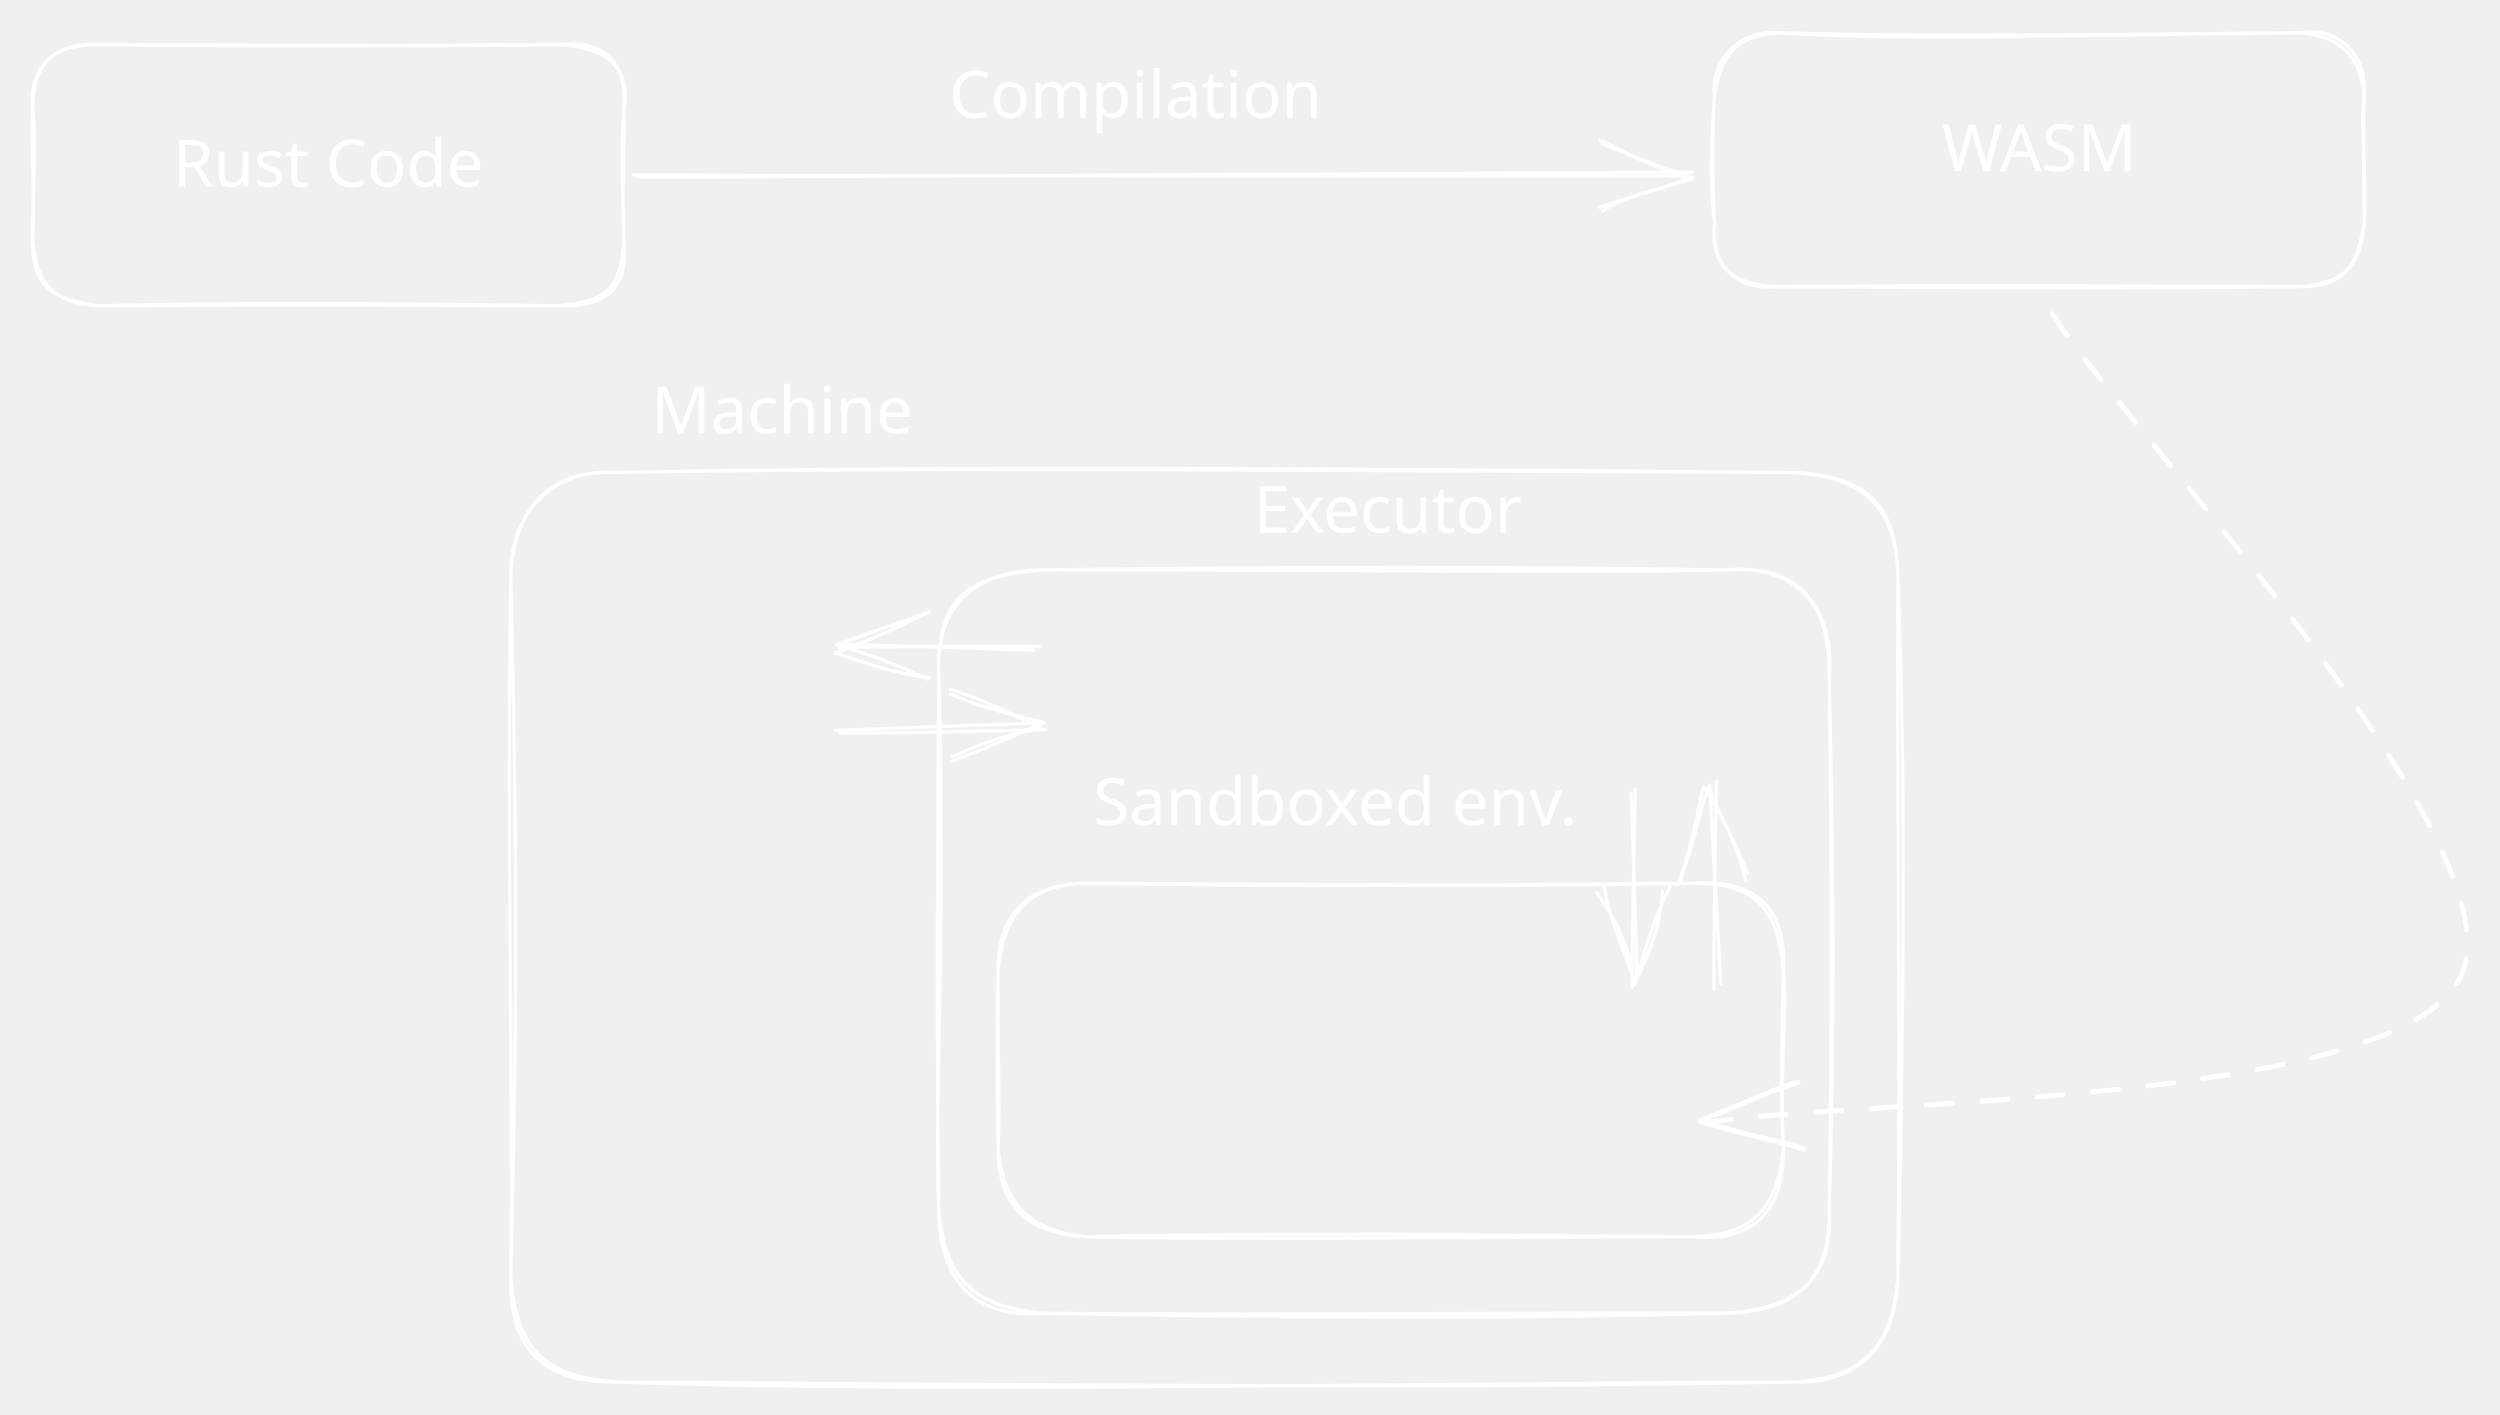
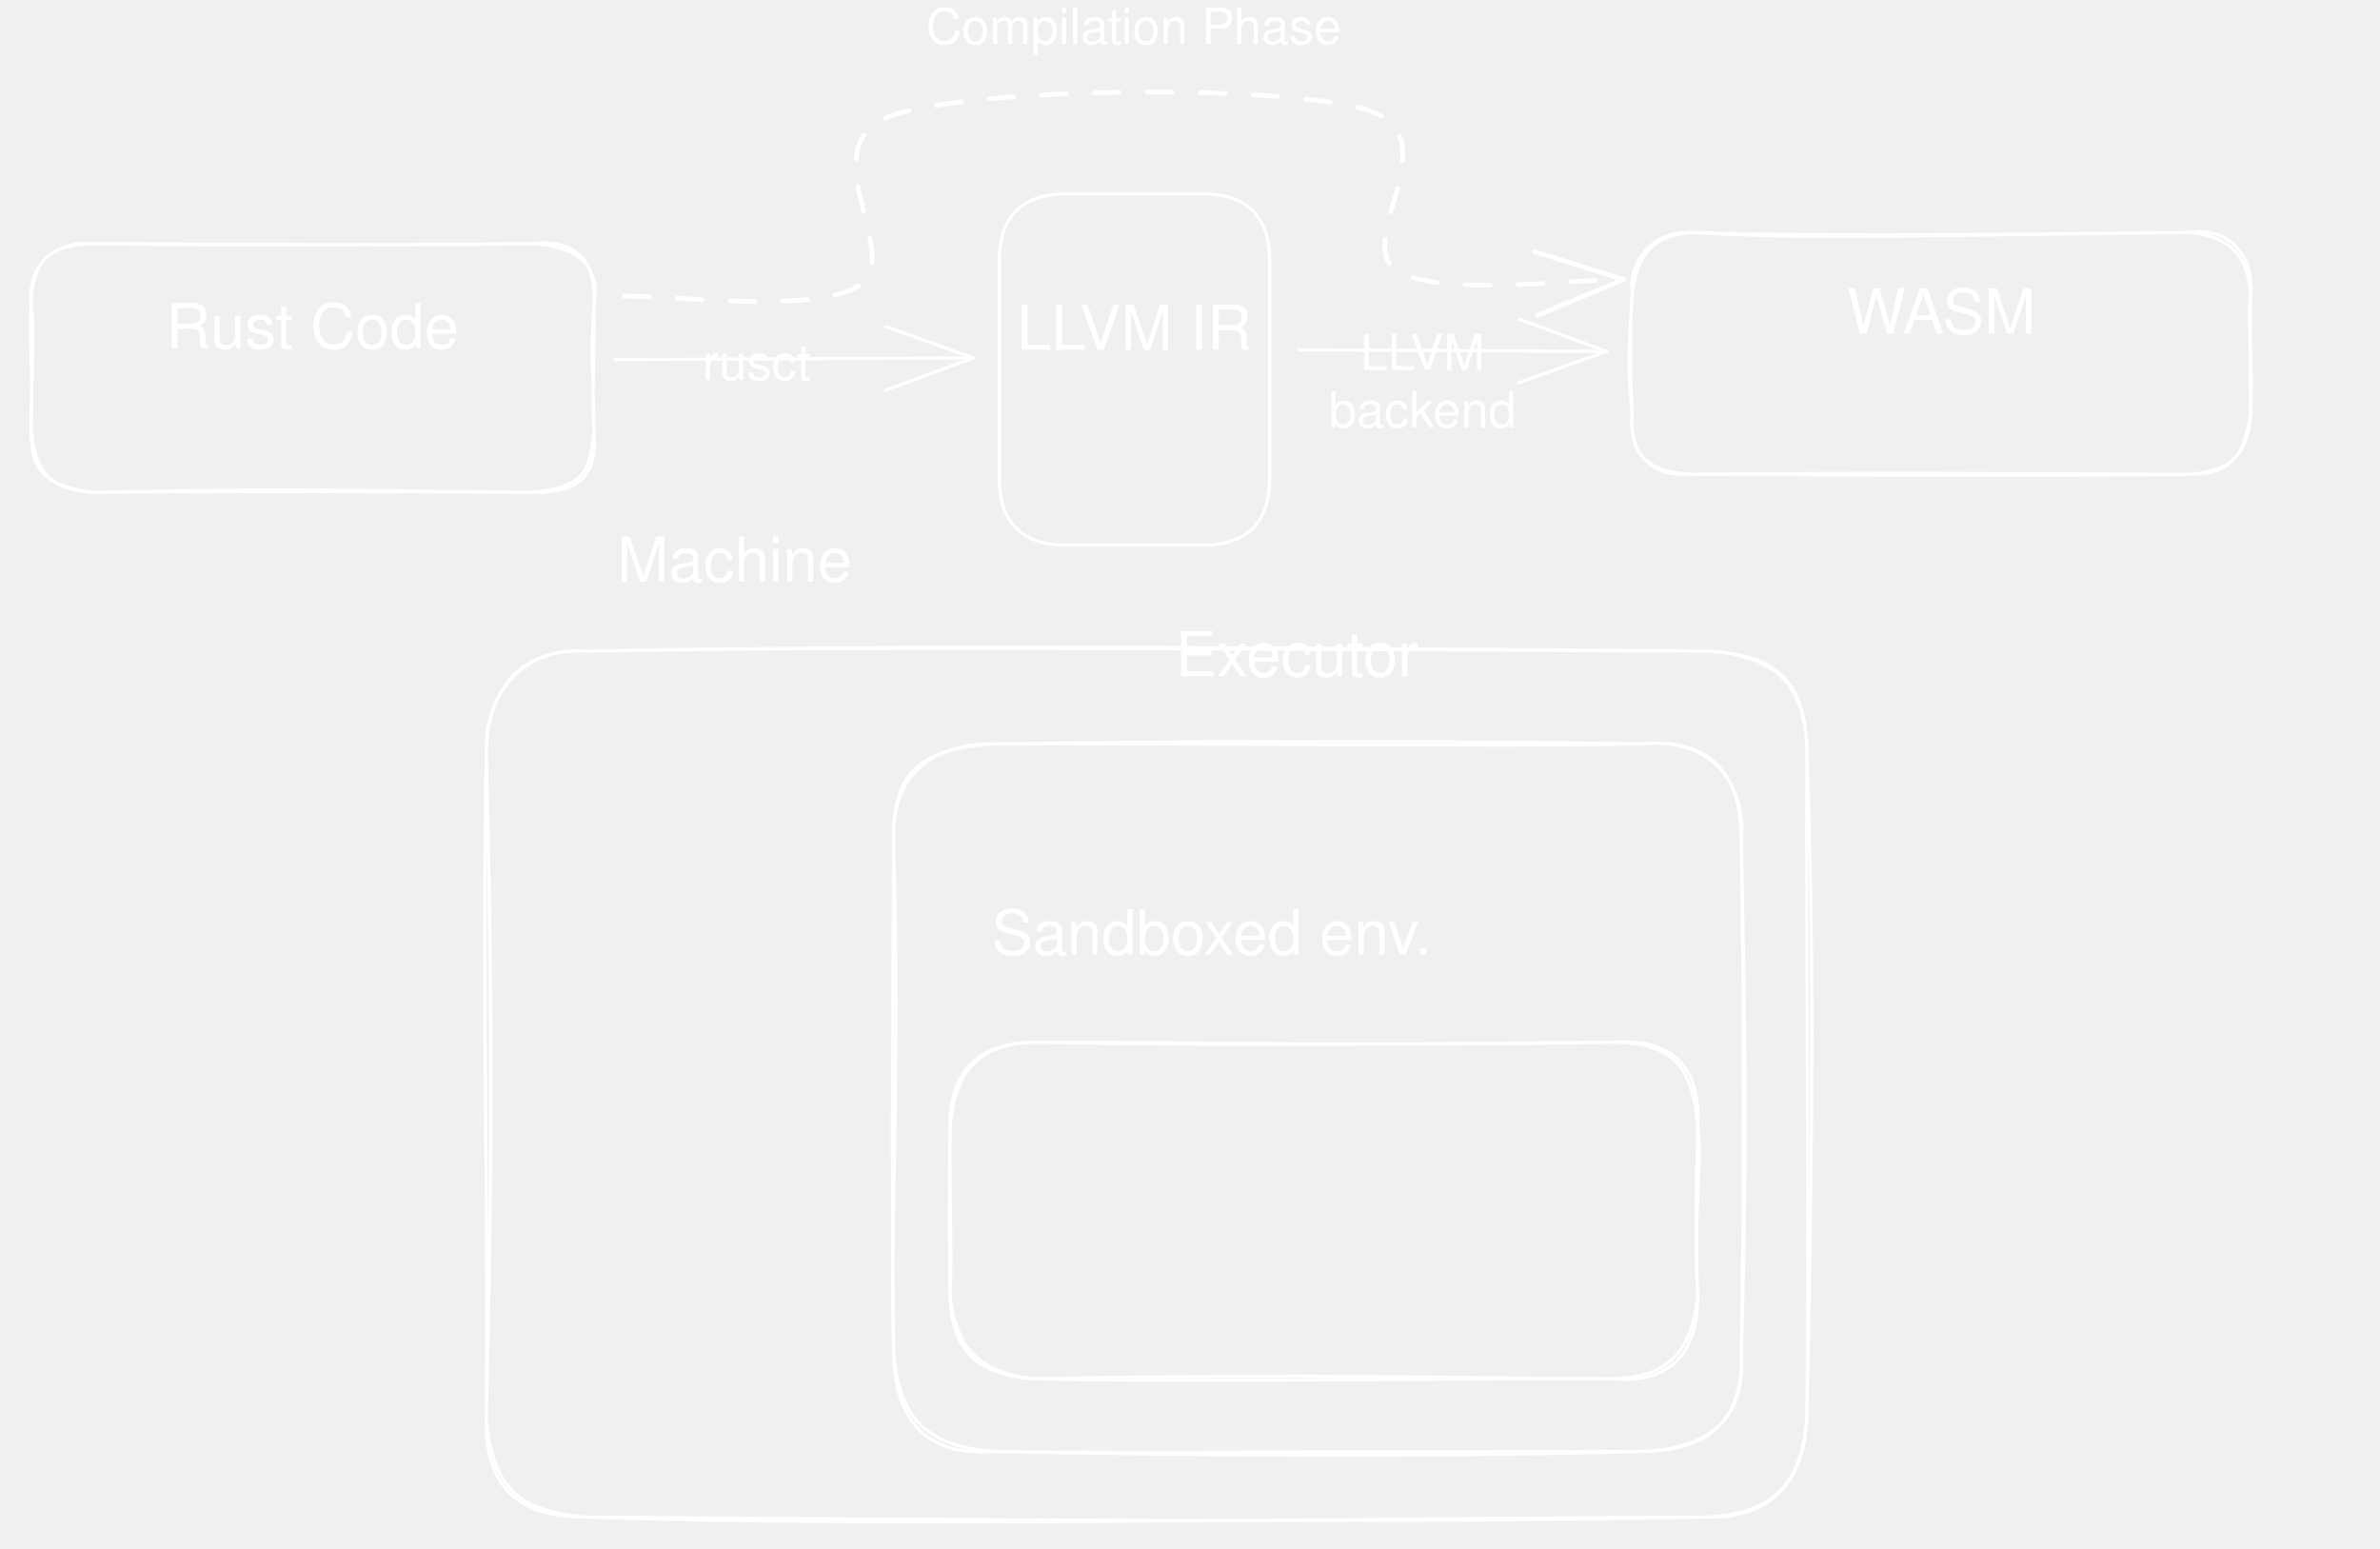
- <svg xmlns="http://www.w3.org/2000/svg" version="1.1" viewBox="0 0 765.492 433.156" width="765.492" height="433.156">
+ <svg xmlns="http://www.w3.org/2000/svg" version="1.1" viewBox="0 0 765.492 497.895" width="765.492" height="497.895">
  <defs>
    <style class="style-fonts">
      @font-face {
        font-family: "Virgil";
        src: url("https://excalidraw.com/Virgil.woff2");
      }
      @font-face {
        font-family: "Cascadia";
        src: url("https://excalidraw.com/Cascadia.woff2");
      }
    </style>
  </defs>
-   <g stroke-linecap="round" transform="translate(10 13.61897) rotate(0 90.5 40)">
+   <g stroke-linecap="round" transform="translate(10 78.35718) rotate(0 90.5 40)">
    <path d="M20 0 M20 0 C60.36 0.62, 104.75 0.47, 161 0 M20 0 C75.91 0.16, 130.25 0.7, 161 0 M161 0 C176.11 -1.63, 182.01 6.38, 181 20 M161 0 C176.31 0.88, 183.24 7.34, 181 20 M181 20 C179.97 33.69, 180.91 46.69, 181 60 M181 20 C181.38 30.39, 180.39 41.92, 181 60 M181 60 C182.55 75.01, 175.71 80.34, 161 80 M181 60 C180.03 74.39, 176.54 78.6, 161 80 M161 80 C123.59 79.88, 89.22 79.47, 20 80 M161 80 C116.18 79.4, 70.75 78.78, 20 80 M20 80 C6.2 79.03, 1.36 73.49, 0 60 M20 80 C5.11 77.89, -0.17 73.59, 0 60 M0 60 C-0.2 46.01, 1.37 29.69, 0 20 M0 60 C0.75 45.26, -0.69 28.97, 0 20 M0 20 C0.16 5.17, 6.44 0.14, 20 0 M0 20 C-1.37 7.7, 6.31 -0.87, 20 0" stroke="#ffffff" stroke-width="1" fill="none" />
  </g>
-   <g transform="translate(47.775 41.61897) rotate(0 52.725 12)">
-     <text x="52.725" y="0" font-family="Cascadia, Segoe UI Emoji" font-size="20px" fill="#ffffff" text-anchor="middle" style="white-space: pre;" direction="ltr" dominant-baseline="text-before-edge">Rust Code</text>
+   <g transform="translate(53.4 106.8572) rotate(0 47.1 11.5)">
+     <text x="47.1" y="0" font-family="Helvetica, Segoe UI Emoji" font-size="20px" fill="#ffffff" text-anchor="middle" style="white-space: pre;" direction="ltr" dominant-baseline="text-before-edge">Rust Code</text>
  </g>
-   <g stroke-linecap="round" transform="translate(524.9798 10) rotate(0 99.45705 38.90526)">
+   <g stroke-linecap="round" transform="translate(524.9798 74.73821) rotate(0 99.45705 38.90526)">
    <path d="M19.45 0 M19.45 0 C53.43 2.28, 90.58 1.06, 179.46 0 M19.45 0 C56.58 1.16, 96.25 0.93, 179.46 0 M179.46 0 C190.6 -1.81, 200.1 6.39, 198.91 19.45 M179.46 0 C191.88 1.27, 197.88 7.35, 198.91 19.45 M198.91 19.45 C197.62 29.46, 199.75 38.04, 198.91 58.36 M198.91 19.45 C198.89 32.21, 198.58 42.76, 198.91 58.36 M198.91 58.36 C197.92 69.99, 194.13 76.62, 179.46 77.81 M198.91 58.36 C196.8 71.28, 193.32 77.65, 179.46 77.81 M179.46 77.81 C124.2 77.56, 71.15 77.23, 19.45 77.81 M179.46 77.81 C141.13 78.22, 105.5 78.24, 19.45 77.81 M19.45 77.81 C5.49 77.1, -1.2 72.1, 0 58.36 M19.45 77.81 C6.82 79, -1.35 71.45, 0 58.36 M0 58.36 C-0.92 48.77, -1.69 43.51, 0 19.45 M0 58.36 C-0.8 43.65, -0.65 27.58, 0 19.45 M0 19.45 C1.96 6.54, 6.58 1.2, 19.45 0 M0 19.45 C-1.31 8.38, 7.68 -0.86, 19.45 0" stroke="#ffffff" stroke-width="1" fill="none" />
  </g>
-   <g transform="translate(601.0035 36.90526) rotate(0 23.43333 12)">
-     <text x="23.433" y="0" font-family="Cascadia, Segoe UI Emoji" font-size="20px" fill="#ffffff" text-anchor="middle" style="white-space: pre;" direction="ltr" dominant-baseline="text-before-edge">WASM</text>
+   <g transform="translate(594.0535 102.1435) rotate(0 30.38333 11.5)">
+     <text x="30.383" y="0" font-family="Helvetica, Segoe UI Emoji" font-size="20px" fill="#ffffff" text-anchor="middle" style="white-space: pre;" direction="ltr" dominant-baseline="text-before-edge">WASM</text>
+   </g>
+   <g stroke-linecap="round" transform="translate(156.4037 209.4148) rotate(0 212.3701 139.2399)">
+     <path d="M32 0 M32 0 C127.25 -1.71, 220.44 -0.68, 392.74 0 M32 0 C115.11 -1.59, 197.09 -1.73, 392.74 0 M392.74 0 C415 1.02, 424.41 9.74, 424.74 32 M392.74 0 C414.39 1.3, 424.37 10.67, 424.74 32 M424.74 32 C426.27 76.59, 427.44 121.53, 424.74 246.48 M424.74 32 C424.4 102.71, 425.56 173.06, 424.74 246.48 M424.74 246.48 C422.98 268.94, 412.92 277.42, 392.74 278.48 M424.74 246.48 C424.13 267.24, 412.74 279.15, 392.74 278.48 M392.74 278.48 C255.8 279.17, 118.64 281.64, 32 278.48 M392.74 278.48 C308.91 280.09, 224.5 279.94, 32 278.48 M32 278.48 C11.06 276.63, 1.97 269.72, 0 246.48 M32 278.48 C9.51 278.65, -0.58 267.94, 0 246.48 M0 246.48 C0.81 184.21, -1.35 120.2, 0 32 M0 246.48 C1.21 192.41, 2.6 136.5, 0 32 M0 32 C0.78 11.47, 11.52 -0.98, 32 0 M0 32 C-0.47 12.91, 12.72 -1.43, 32 0" stroke="#ffffff" stroke-width="1" fill="none" />
+   </g>
+   <g transform="translate(198.4712 181.9178) rotate(0 37.78333 11.5)">
+     <text x="37.783" y="0" font-family="Helvetica, Segoe UI Emoji" font-size="20px" fill="#ffffff" text-anchor="middle" style="white-space: pre;" direction="ltr" dominant-baseline="text-before-edge">Machine</text>
+   </g>
+   <g stroke-linecap="round" transform="translate(287.453 239.2519) rotate(0 136.3147 113.7906)">
+     <path d="M32 0 M32 0 C107.9 -1.08, 180.41 -1.02, 240.63 0 M32 0 C112.23 -0.2, 193.69 1.02, 240.63 0 M240.63 0 C262.23 -1.96, 272.88 9.05, 272.63 32 M240.63 0 C262.92 -2.25, 274.45 12.6, 272.63 32 M272.63 32 C273.84 86.64, 274.48 137.29, 272.63 195.58 M272.63 32 C273.49 88.74, 273.53 143.37, 272.63 195.58 M272.63 195.58 C274.27 218.91, 260.56 226.57, 240.63 227.58 M272.63 195.58 C273.24 216.16, 264.05 227.19, 240.63 227.58 M240.63 227.58 C159.97 227.46, 79.35 228.17, 32 227.58 M240.63 227.58 C167.58 229.51, 96.65 228.82, 32 227.58 M32 227.58 C11.84 225.8, 1.63 218.06, 0 195.58 M32 227.58 C10.33 229.25, 0.09 217.13, 0 195.58 M0 195.58 C-1.38 157.77, 2.16 114.99, 0 32 M0 195.58 C-0.84 134.27, -0.25 73.99, 0 32 M0 32 C-1.26 11.1, 11.3 -0.09, 32 0 M0 32 C-0.5 8.67, 8.37 1.73, 32 0" stroke="#ffffff" stroke-width="1" fill="none" />
+   </g>
+   <g transform="translate(378.0711 212.34) rotate(0 39.075 11.5)">
+     <text x="39.075" y="0" font-family="Helvetica, Segoe UI Emoji" font-size="20px" fill="#ffffff" text-anchor="middle" style="white-space: pre;" direction="ltr" dominant-baseline="text-before-edge">Executor</text>
+   </g>
+   <g stroke-linecap="round" transform="translate(305.5893 335.1987) rotate(0 120.226 54.11634)">
+     <path d="M27.06 0 M27.06 0 C82.16 -0.04, 134.01 1.34, 213.39 0 M27.06 0 C93.13 1.27, 159.47 0.41, 213.39 0 M213.39 0 C232.57 0.1, 238.92 8.17, 240.45 27.06 M213.39 0 C233.49 -1.4, 241.59 9.16, 240.45 27.06 M240.45 27.06 C242.01 39.02, 239.22 51.83, 240.45 81.17 M240.45 27.06 C240.11 45.83, 239.46 63.14, 240.45 81.17 M240.45 81.17 C238.6 100.53, 230.09 107.61, 213.39 108.23 M240.45 81.17 C240.79 100.99, 230.56 109.83, 213.39 108.23 M213.39 108.23 C167.24 108.19, 117.3 106.46, 27.06 108.23 M213.39 108.23 C143.99 108.11, 76.74 109.41, 27.06 108.23 M27.06 108.23 C8.11 107.12, 0.2 98.29, 0 81.17 M27.06 108.23 C9.44 106.36, 1.79 98.4, 0 81.17 M0 81.17 C0.73 66.28, -0.26 50.37, 0 27.06 M0 81.17 C-0.15 68.61, -0.46 55.9, 0 27.06 M0 27.06 C1.44 10.2, 8.56 0.43, 27.06 0 M0 27.06 C-0.16 7.6, 10.95 0.2, 27.06 0" stroke="#ffffff" stroke-width="1" fill="none" />
+   </g>
+   <g transform="translate(318.9027 301.8513) rotate(0 70.825 11.5)">
+     <text x="141.65" y="0" font-family="Helvetica, Segoe UI Emoji" font-size="20px" fill="#ffffff" text-anchor="end" style="white-space: pre;" direction="ltr" dominant-baseline="text-before-edge">Sandboxed env.</text>
  </g>
  <g stroke-linecap="round">
-     <g transform="translate(195.0164 53.29307) rotate(0 161.0297 0.1408947)">
-       <path d="M0.22 0.87 C54.05 0.97, 269.47 -0.33, 323.19 -0.59 M-1.13 0.28 C52.56 0.64, 268.59 0.64, 322.37 0.63" stroke="#ffffff" stroke-width="1" fill="none" />
+     <g transform="translate(627.8464 158.6717) rotate(0 10.62208 125.0813)">
+       <path d="M0.57 1.11 C21.71 35.01, 143.7 162.14, 125.87 203.46 C108.04 244.79, -67.77 241.53, -106.4 249.05" stroke="transparent" stroke-width="1.5" fill="none" stroke-dasharray="8 9" />
    </g>
-     <g transform="translate(195.0164 53.29307) rotate(0 161.0297 0.1408947)">
-       <path d="M295.63 11.3 C302.14 6.91, 310.78 5.17, 322.66 1.66 M294.89 10.21 C300.66 7.87, 307.08 6.74, 323.24 1.06" stroke="#ffffff" stroke-width="1" fill="none" />
+     <g transform="translate(627.8464 158.6717) rotate(0 10.62208 125.0813)">
+       <path d="M-77.31 236.45 C-84.34 238.33, -91.34 241.92, -107.46 248.32" stroke="transparent" stroke-width="1.5" fill="none" />
    </g>
-     <g transform="translate(195.0164 53.29307) rotate(0 161.0297 0.1408947)">
-       <path d="M295.63 -9.22 C301.93 -7.17, 310.58 -2.46, 322.66 1.66 M294.9 -10.31 C300.67 -7.7, 307.09 -3.87, 323.24 1.06" stroke="#ffffff" stroke-width="1" fill="none" />
-     </g>
-   </g>
-   <mask />
-   <g transform="translate(283.2706 20.53075) rotate(0 64.44167 12)">
-     <text x="64.442" y="0" font-family="Cascadia, Segoe UI Emoji" font-size="20px" fill="#ffffff" text-anchor="middle" style="white-space: pre;" direction="ltr" dominant-baseline="text-before-edge">Compilation</text>
-   </g>
-   <g stroke-linecap="round" transform="translate(156.4037 144.6765) rotate(0 212.3701 139.2399)">
-     <path d="M32 0 M32 0 C127.25 -1.71, 220.44 -0.68, 392.74 0 M32 0 C115.11 -1.59, 197.09 -1.73, 392.74 0 M392.74 0 C415 1.02, 424.41 9.74, 424.74 32 M392.74 0 C414.39 1.3, 424.37 10.67, 424.74 32 M424.74 32 C426.27 76.59, 427.44 121.53, 424.74 246.48 M424.74 32 C424.4 102.71, 425.56 173.06, 424.74 246.48 M424.74 246.48 C422.98 268.94, 412.92 277.42, 392.74 278.48 M424.74 246.48 C424.13 267.24, 412.74 279.15, 392.74 278.48 M392.74 278.48 C255.8 279.17, 118.64 281.64, 32 278.48 M392.74 278.48 C308.91 280.09, 224.5 279.94, 32 278.48 M32 278.48 C11.06 276.63, 1.97 269.72, 0 246.48 M32 278.48 C9.51 278.65, -0.58 267.94, 0 246.48 M0 246.48 C0.81 184.21, -1.35 120.2, 0 32 M0 246.48 C1.21 192.41, 2.6 136.5, 0 32 M0 32 C0.78 11.47, 11.52 -0.98, 32 0 M0 32 C-0.47 12.91, 12.72 -1.43, 32 0" stroke="#ffffff" stroke-width="1" fill="none" />
-   </g>
-   <g transform="translate(198.4712 117.1796) rotate(0 41.00834 12)">
-     <text x="41.008" y="0" font-family="Cascadia, Segoe UI Emoji" font-size="20px" fill="#ffffff" text-anchor="middle" style="white-space: pre;" direction="ltr" dominant-baseline="text-before-edge">Machine</text>
-   </g>
-   <g stroke-linecap="round" transform="translate(287.453 174.5137) rotate(0 136.3147 113.7906)">
-     <path d="M32 0 M32 0 C107.9 -1.08, 180.41 -1.02, 240.63 0 M32 0 C112.23 -0.2, 193.69 1.02, 240.63 0 M240.63 0 C262.23 -1.96, 272.88 9.05, 272.63 32 M240.63 0 C262.92 -2.25, 274.45 12.6, 272.63 32 M272.63 32 C273.84 86.64, 274.48 137.29, 272.63 195.58 M272.63 32 C273.49 88.74, 273.53 143.37, 272.63 195.58 M272.63 195.58 C274.27 218.91, 260.56 226.57, 240.63 227.58 M272.63 195.58 C273.24 216.16, 264.05 227.19, 240.63 227.58 M240.63 227.58 C159.97 227.46, 79.35 228.17, 32 227.58 M240.63 227.58 C167.58 229.51, 96.65 228.82, 32 227.58 M32 227.58 C11.84 225.8, 1.63 218.06, 0 195.58 M32 227.58 C10.33 229.25, 0.09 217.13, 0 195.58 M0 195.58 C-1.38 157.77, 2.16 114.99, 0 32 M0 195.58 C-0.84 134.27, -0.25 73.99, 0 32 M0 32 C-1.26 11.1, 11.3 -0.09, 32 0 M0 32 C-0.5 8.67, 8.37 1.73, 32 0" stroke="#ffffff" stroke-width="1" fill="none" />
-   </g>
-   <g transform="translate(378.0711 147.6018) rotate(0 46.86666 12)">
-     <text x="46.867" y="0" font-family="Cascadia, Segoe UI Emoji" font-size="20px" fill="#ffffff" text-anchor="middle" style="white-space: pre;" direction="ltr" dominant-baseline="text-before-edge">Executor</text>
-   </g>
-   <g stroke-linecap="round" transform="translate(305.5893 270.4605) rotate(0 120.226 54.11634)">
-     <path d="M27.06 0 M27.06 0 C82.16 -0.04, 134.01 1.34, 213.39 0 M27.06 0 C93.13 1.27, 159.47 0.41, 213.39 0 M213.39 0 C232.57 0.1, 238.92 8.17, 240.45 27.06 M213.39 0 C233.49 -1.4, 241.59 9.16, 240.45 27.06 M240.45 27.06 C242.01 39.02, 239.22 51.83, 240.45 81.17 M240.45 27.06 C240.11 45.83, 239.46 63.14, 240.45 81.17 M240.45 81.17 C238.6 100.53, 230.09 107.61, 213.39 108.23 M240.45 81.17 C240.79 100.99, 230.56 109.83, 213.39 108.23 M213.39 108.23 C167.24 108.19, 117.3 106.46, 27.06 108.23 M213.39 108.23 C143.99 108.11, 76.74 109.41, 27.06 108.23 M27.06 108.23 C8.11 107.12, 0.2 98.29, 0 81.17 M27.06 108.23 C9.44 106.36, 1.79 98.4, 0 81.17 M0 81.17 C0.73 66.28, -0.26 50.37, 0 27.06 M0 81.17 C-0.15 68.61, -0.46 55.9, 0 27.06 M0 27.06 C1.44 10.2, 8.56 0.43, 27.06 0 M0 27.06 C-0.16 7.6, 10.95 0.2, 27.06 0" stroke="#ffffff" stroke-width="1" fill="none" />
-   </g>
-   <g transform="translate(318.9027 237.1131) rotate(0 82.01667 12)">
-     <text x="164.033" y="0" font-family="Cascadia, Segoe UI Emoji" font-size="20px" fill="#ffffff" text-anchor="end" style="white-space: pre;" direction="ltr" dominant-baseline="text-before-edge">Sandboxed env.</text>
-   </g>
-   <g stroke-linecap="round">
-     <g transform="translate(627.8464 94.94802) rotate(0 10.62208 125.0813)">
-       <path d="M0.57 1.11 C21.71 35.01, 143.7 162.14, 125.87 203.46 C108.04 244.79, -67.77 241.53, -106.4 249.05" stroke="#ffffff" stroke-width="1.5" fill="none" stroke-dasharray="8 9" />
-     </g>
-     <g transform="translate(627.8464 94.94802) rotate(0 10.62208 125.0813)">
-       <path d="M-77.31 236.45 C-84.34 238.33, -91.34 241.92, -107.46 248.32" stroke="#ffffff" stroke-width="1.5" fill="none" />
-     </g>
-     <g transform="translate(627.8464 94.94802) rotate(0 10.62208 125.0813)">
-       <path d="M-75.6 256.9 C-83.02 254.32, -90.39 253.46, -107.46 248.32" stroke="#ffffff" stroke-width="1.5" fill="none" />
+     <g transform="translate(627.8464 158.6717) rotate(0 10.62208 125.0813)">
+       <path d="M-75.6 256.9 C-83.02 254.32, -90.39 253.46, -107.46 248.32" stroke="transparent" stroke-width="1.5" fill="none" />
    </g>
  </g>
  <mask />
  <g stroke-linecap="round">
-     <g transform="translate(317.2901 199.0854) rotate(0 -29.70145 -0.8812125)">
-       <path d="M-0.77 0 C-10.85 -0.35, -49.82 -1.62, -59.34 -1.76 M1.02 -1.05 C-9.33 -1.33, -50.58 -1.07, -60.43 -0.84" stroke="#ffffff" stroke-width="1" fill="none" />
+     <g transform="translate(317.2901 263.8236) rotate(0 -29.70145 -0.8812125)">
+       <path d="M-0.77 0 C-10.85 -0.35, -49.82 -1.62, -59.34 -1.76 M1.02 -1.05 C-9.33 -1.33, -50.58 -1.07, -60.43 -0.84" stroke="transparent" stroke-width="1" fill="none" />
    </g>
-     <g transform="translate(317.2901 199.0854) rotate(0 -29.70145 -0.8812125)">
-       <path d="M-32.8 -11.72 C-45.59 -5.4, -54.94 -1.48, -61.61 0.88 M-33.63 -11.36 C-40.01 -9.32, -45.54 -7.03, -61.05 -1.76" stroke="#ffffff" stroke-width="1" fill="none" />
+     <g transform="translate(317.2901 263.8236) rotate(0 -29.70145 -0.8812125)">
+       <path d="M-32.8 -11.72 C-45.59 -5.4, -54.94 -1.48, -61.61 0.88 M-33.63 -11.36 C-40.01 -9.32, -45.54 -7.03, -61.05 -1.76" stroke="transparent" stroke-width="1" fill="none" />
    </g>
-     <g transform="translate(317.2901 199.0854) rotate(0 -29.70145 -0.8812125)">
-       <path d="M-32.54 8.48 C-45.49 6.86, -54.94 2.83, -61.61 0.88 M-33.37 8.85 C-39.81 5.88, -45.4 3.16, -61.05 -1.76" stroke="#ffffff" stroke-width="1" fill="none" />
+     <g transform="translate(317.2901 263.8236) rotate(0 -29.70145 -0.8812125)">
+       <path d="M-32.54 8.48 C-45.49 6.86, -54.94 2.83, -61.61 0.88 M-33.37 8.85 C-39.81 5.88, -45.4 3.16, -61.05 -1.76" stroke="transparent" stroke-width="1" fill="none" />
    </g>
  </g>
  <mask />
  <g stroke-linecap="round">
-     <g transform="translate(530.0762 272.622) rotate(270.5278 -29.81304 -0.7042276)">
-       <path d="M0.49 -0.48 C-9.53 -0.81, -50.23 -1.01, -60.11 -0.97 M-0.72 -1.77 C-10.37 -1.42, -48.16 0.47, -57.94 0.36" stroke="#ffffff" stroke-width="1" fill="none" />
+     <g transform="translate(530.0762 337.3602) rotate(270.5278 -29.81304 -0.7042276)">
+       <path d="M0.49 -0.48 C-9.53 -0.81, -50.23 -1.01, -60.11 -0.97 M-0.72 -1.77 C-10.37 -1.42, -48.16 0.47, -57.94 0.36" stroke="transparent" stroke-width="1" fill="none" />
    </g>
-     <g transform="translate(530.0762 272.622) rotate(270.5278 -29.81304 -0.7042276)">
-       <path d="M-31.22 -12.1 C-39.25 -6.57, -46.32 -2.07, -59.36 -0.31 M-29.56 -9.69 C-36 -8.95, -40.61 -6.75, -58.63 -0.07" stroke="#ffffff" stroke-width="1" fill="none" />
+     <g transform="translate(530.0762 337.3602) rotate(270.5278 -29.81304 -0.7042276)">
+       <path d="M-31.22 -12.1 C-39.25 -6.57, -46.32 -2.07, -59.36 -0.31 M-29.56 -9.69 C-36 -8.95, -40.61 -6.75, -58.63 -0.07" stroke="transparent" stroke-width="1" fill="none" />
    </g>
-     <g transform="translate(530.0762 272.622) rotate(270.5278 -29.81304 -0.7042276)">
-       <path d="M-30.74 8.11 C-39.1 7.56, -46.31 5.98, -59.36 -0.31 M-29.08 10.51 C-35.81 7.15, -40.51 5.26, -58.63 -0.07" stroke="#ffffff" stroke-width="1" fill="none" />
+     <g transform="translate(530.0762 337.3602) rotate(270.5278 -29.81304 -0.7042276)">
+       <path d="M-30.74 8.11 C-39.1 7.56, -46.31 5.98, -59.36 -0.31 M-29.08 10.51 C-35.81 7.15, -40.51 5.26, -58.63 -0.07" stroke="transparent" stroke-width="1" fill="none" />
    </g>
  </g>
  <mask />
  <g stroke-linecap="round">
-     <g transform="translate(257.0308 224.2422) rotate(0 31.00706 -1.250583)">
-       <path d="M0.15 0.27 C10.81 0.32, 52.74 -0.47, 63.25 -0.83 M-1.23 -0.63 C9.3 -0.87, 51.47 -2.72, 62.02 -2.77" stroke="#ffffff" stroke-width="1" fill="none" />
+     <g transform="translate(257.0308 288.9804) rotate(0 31.00706 -1.250583)">
+       <path d="M0.15 0.27 C10.81 0.32, 52.74 -0.47, 63.25 -0.83 M-1.23 -0.63 C9.3 -0.87, 51.47 -2.72, 62.02 -2.77" stroke="transparent" stroke-width="1" fill="none" />
    </g>
-     <g transform="translate(257.0308 224.2422) rotate(0 31.00706 -1.250583)">
-       <path d="M34.57 7.38 C41.42 4.6, 46.26 1.82, 61.76 -1.27 M34.54 8.79 C42.08 5.99, 50.89 2.33, 62.57 -3.06" stroke="#ffffff" stroke-width="1" fill="none" />
+     <g transform="translate(257.0308 288.9804) rotate(0 31.00706 -1.250583)">
+       <path d="M34.57 7.38 C41.42 4.6, 46.26 1.82, 61.76 -1.27 M34.54 8.79 C42.08 5.99, 50.89 2.33, 62.57 -3.06" stroke="transparent" stroke-width="1" fill="none" />
    </g>
-     <g transform="translate(257.0308 224.2422) rotate(0 31.00706 -1.250583)">
-       <path d="M34.01 -13.14 C40.81 -11.04, 45.78 -8.94, 61.76 -1.27 M33.98 -11.73 C41.5 -8.37, 50.48 -5.88, 62.57 -3.06" stroke="#ffffff" stroke-width="1" fill="none" />
+     <g transform="translate(257.0308 288.9804) rotate(0 31.00706 -1.250583)">
+       <path d="M34.01 -13.14 C40.81 -11.04, 45.78 -8.94, 61.76 -1.27 M33.98 -11.73 C41.5 -8.37, 50.48 -5.88, 62.57 -3.06" stroke="transparent" stroke-width="1" fill="none" />
    </g>
  </g>
  <mask />
  <g stroke-linecap="round">
-     <g transform="translate(493.7772 272.0449) rotate(270.5278 31.45212 -0.9030951)">
-       <path d="M-0.48 -1.02 C9.91 -1.25, 52.62 -1.03, 63.38 -0.88 M1.47 1.05 C11.58 0.4, 51.89 -2.36, 62.23 -2.86" stroke="#ffffff" stroke-width="1" fill="none" />
+     <g transform="translate(493.7772 336.7831) rotate(270.5278 31.45212 -0.9030951)">
+       <path d="M-0.48 -1.02 C9.91 -1.25, 52.62 -1.03, 63.38 -0.88 M1.47 1.05 C11.58 0.4, 51.89 -2.36, 62.23 -2.86" stroke="transparent" stroke-width="1" fill="none" />
    </g>
-     <g transform="translate(493.7772 272.0449) rotate(270.5278 31.45212 -0.9030951)">
-       <path d="M32.99 8.42 C45.79 5.12, 57.72 -1.48, 61.56 -4.8 M35.4 8.96 C44.74 5.03, 55.56 -1.21, 61.8 -3.22" stroke="#ffffff" stroke-width="1" fill="none" />
+     <g transform="translate(493.7772 336.7831) rotate(270.5278 31.45212 -0.9030951)">
+       <path d="M32.99 8.42 C45.79 5.12, 57.72 -1.48, 61.56 -4.8 M35.4 8.96 C44.74 5.03, 55.56 -1.21, 61.8 -3.22" stroke="transparent" stroke-width="1" fill="none" />
    </g>
-     <g transform="translate(493.7772 272.0449) rotate(270.5278 31.45212 -0.9030951)">
-       <path d="M31.77 -12.07 C45.13 -7.43, 57.53 -6.09, 61.56 -4.8 M34.18 -11.52 C44 -7.44, 55.3 -5.65, 61.8 -3.22" stroke="#ffffff" stroke-width="1" fill="none" />
+     <g transform="translate(493.7772 336.7831) rotate(270.5278 31.45212 -0.9030951)">
+       <path d="M31.77 -12.07 C45.13 -7.43, 57.53 -6.09, 61.56 -4.8 M34.18 -11.52 C44 -7.44, 55.3 -5.65, 61.8 -3.22" stroke="transparent" stroke-width="1" fill="none" />
+     </g>
+   </g>
+   <mask />
+   <g stroke-linecap="round" transform="translate(321.3845 62.33386) rotate(0 43.5 56.5)">
+     <path d="M21.75 0 M21.75 0 C36.49 0, 51.23 0, 65.25 0 M21.75 0 C36.03 0, 50.32 0, 65.25 0 M65.25 0 C79.75 0, 87 7.25, 87 21.75 M65.25 0 C79.75 0, 87 7.25, 87 21.75 M87 21.75 C87 45.11, 87 68.47, 87 91.25 M87 21.75 C87 36.05, 87 50.36, 87 91.25 M87 91.25 C87 105.75, 79.75 113, 65.25 113 M87 91.25 C87 105.75, 79.75 113, 65.25 113 M65.25 113 C51.91 113, 38.57 113, 21.75 113 M65.25 113 C54.37 113, 43.49 113, 21.75 113 M21.75 113 C7.25 113, 0 105.75, 0 91.25 M21.75 113 C7.25 113, 0 105.75, 0 91.25 M0 91.25 C0 65.66, 0 40.07, 0 21.75 M0 91.25 C0 64.1, 0 36.95, 0 21.75 M0 21.75 C0 7.25, 7.25 0, 21.75 0 M0 21.75 C0 7.25, 7.25 0, 21.75 0" stroke="#ffffff" stroke-width="1" fill="none" />
+   </g>
+   <g transform="translate(327.0345 107.3339) rotate(0 37.85 11.5)">
+     <text x="37.85" y="0" font-family="Helvetica, Segoe UI Emoji" font-size="20px" fill="#ffffff" text-anchor="middle" style="white-space: pre;" direction="ltr" dominant-baseline="text-before-edge">LLVM IR</text>
+   </g>
+   <g stroke-linecap="round">
+     <g transform="translate(197.806 115.6392) rotate(0 57.60014 -0.2618188)">
+       <path d="M0 0 C19.2 -0.09, 96 -0.44, 115.2 -0.52 M0 0 C19.2 -0.09, 96 -0.44, 115.2 -0.52" stroke="#ffffff" stroke-width="1" fill="none" />
+     </g>
+     <g transform="translate(197.806 115.6392) rotate(0 57.60014 -0.2618188)">
+       <path d="M87.06 9.86 C92.92 7.7, 98.78 5.54, 115.2 -0.52 M87.06 9.86 C96.51 6.38, 105.96 2.89, 115.2 -0.52" stroke="#ffffff" stroke-width="1" fill="none" />
+     </g>
+     <g transform="translate(197.806 115.6392) rotate(0 57.60014 -0.2618188)">
+       <path d="M86.96 -10.66 C92.84 -8.55, 98.73 -6.44, 115.2 -0.52 M86.96 -10.66 C96.44 -7.25, 105.93 -3.85, 115.2 -0.52" stroke="#ffffff" stroke-width="1" fill="none" />
+     </g>
+   </g>
+   <mask />
+   <g stroke-linecap="round">
+     <g transform="translate(417.7338 112.4973) rotate(0 49.48376 0.2618188)">
+       <path d="M0 0 C16.49 0.09, 82.47 0.44, 98.97 0.52 M0 0 C16.49 0.09, 82.47 0.44, 98.97 0.52" stroke="#ffffff" stroke-width="1" fill="none" />
+     </g>
+     <g transform="translate(417.7338 112.4973) rotate(0 49.48376 0.2618188)">
+       <path d="M70.72 10.63 C77.69 8.14, 84.66 5.64, 98.97 0.52 M70.72 10.63 C78.41 7.88, 86.1 5.13, 98.97 0.52" stroke="#ffffff" stroke-width="1" fill="none" />
+     </g>
+     <g transform="translate(417.7338 112.4973) rotate(0 49.48376 0.2618188)">
+       <path d="M70.83 -9.89 C77.78 -7.32, 84.72 -4.75, 98.97 0.52 M70.83 -9.89 C78.49 -7.05, 86.15 -4.22, 98.97 0.52" stroke="#ffffff" stroke-width="1" fill="none" />
+     </g>
+   </g>
+   <mask />
+   <g transform="translate(297.8088 10) rotate(0 66.84167 9.2)">
+     <text x="66.842" y="0" font-family="Helvetica, Segoe UI Emoji" font-size="16px" fill="#ffffff" text-anchor="middle" style="white-space: pre;" direction="ltr" dominant-baseline="text-before-edge">Compilation Phase</text>
+   </g>
+   <g transform="translate(628.8295 344.4688) rotate(0 59.625 9.2)">
+     <text x="59.625" y="0" font-family="Helvetica, Segoe UI Emoji" font-size="16px" fill="transparent" text-anchor="middle" style="white-space: pre;" direction="ltr" dominant-baseline="text-before-edge">Execution Phase</text>
+   </g>
+   <g transform="translate(225.9375 118.0479) rotate(0 17.425 9.2)">
+     <text x="17.425" y="0" font-family="Helvetica, Segoe UI Emoji" font-size="16px" fill="#ffffff" text-anchor="middle" style="white-space: pre;" direction="ltr" dominant-baseline="text-before-edge">rusct</text>
+   </g>
+   <g transform="translate(427.3969 114.9061) rotate(0 30.13333 18.4)">
+     <text x="30.133" y="0" font-family="Helvetica, Segoe UI Emoji" font-size="16px" fill="#ffffff" text-anchor="middle" style="white-space: pre;" direction="ltr" dominant-baseline="text-before-edge">LLVM</text>
+     <text x="30.133" y="18.4" font-family="Helvetica, Segoe UI Emoji" font-size="16px" fill="#ffffff" text-anchor="middle" style="white-space: pre;" direction="ltr" dominant-baseline="text-before-edge">backend</text>
+   </g>
+   <g stroke-linecap="round">
+     <g transform="translate(200.8236 77.37252) rotate(0 160.668 -14.06849)">
+       <path d="M0 17.89 C12.61 17.3, 61.35 24.03, 75.69 14.35 C90.03 4.67, 58.85 -30.79, 86.07 -40.19 C113.29 -49.58, 211.96 -50.29, 238.99 -42.01 C266.01 -33.73, 234.47 0.41, 248.2 9.5 C261.92 18.59, 309.15 12.03, 321.34 12.53" stroke="#ffffff" stroke-width="1.5" fill="none" stroke-dasharray="8 9" />
+     </g>
+     <g transform="translate(200.8236 77.37252) rotate(0 160.668 -14.06849)">
+       <path d="M293.64 24.06 C302.55 20.35, 311.47 16.64, 321.34 12.53" stroke="#ffffff" stroke-width="1.5" fill="none" />
+     </g>
+     <g transform="translate(200.8236 77.37252) rotate(0 160.668 -14.06849)">
+       <path d="M292.71 3.56 C301.92 6.45, 311.14 9.33, 321.34 12.53" stroke="#ffffff" stroke-width="1.5" fill="none" />
    </g>
  </g>
  <mask />
</svg>
